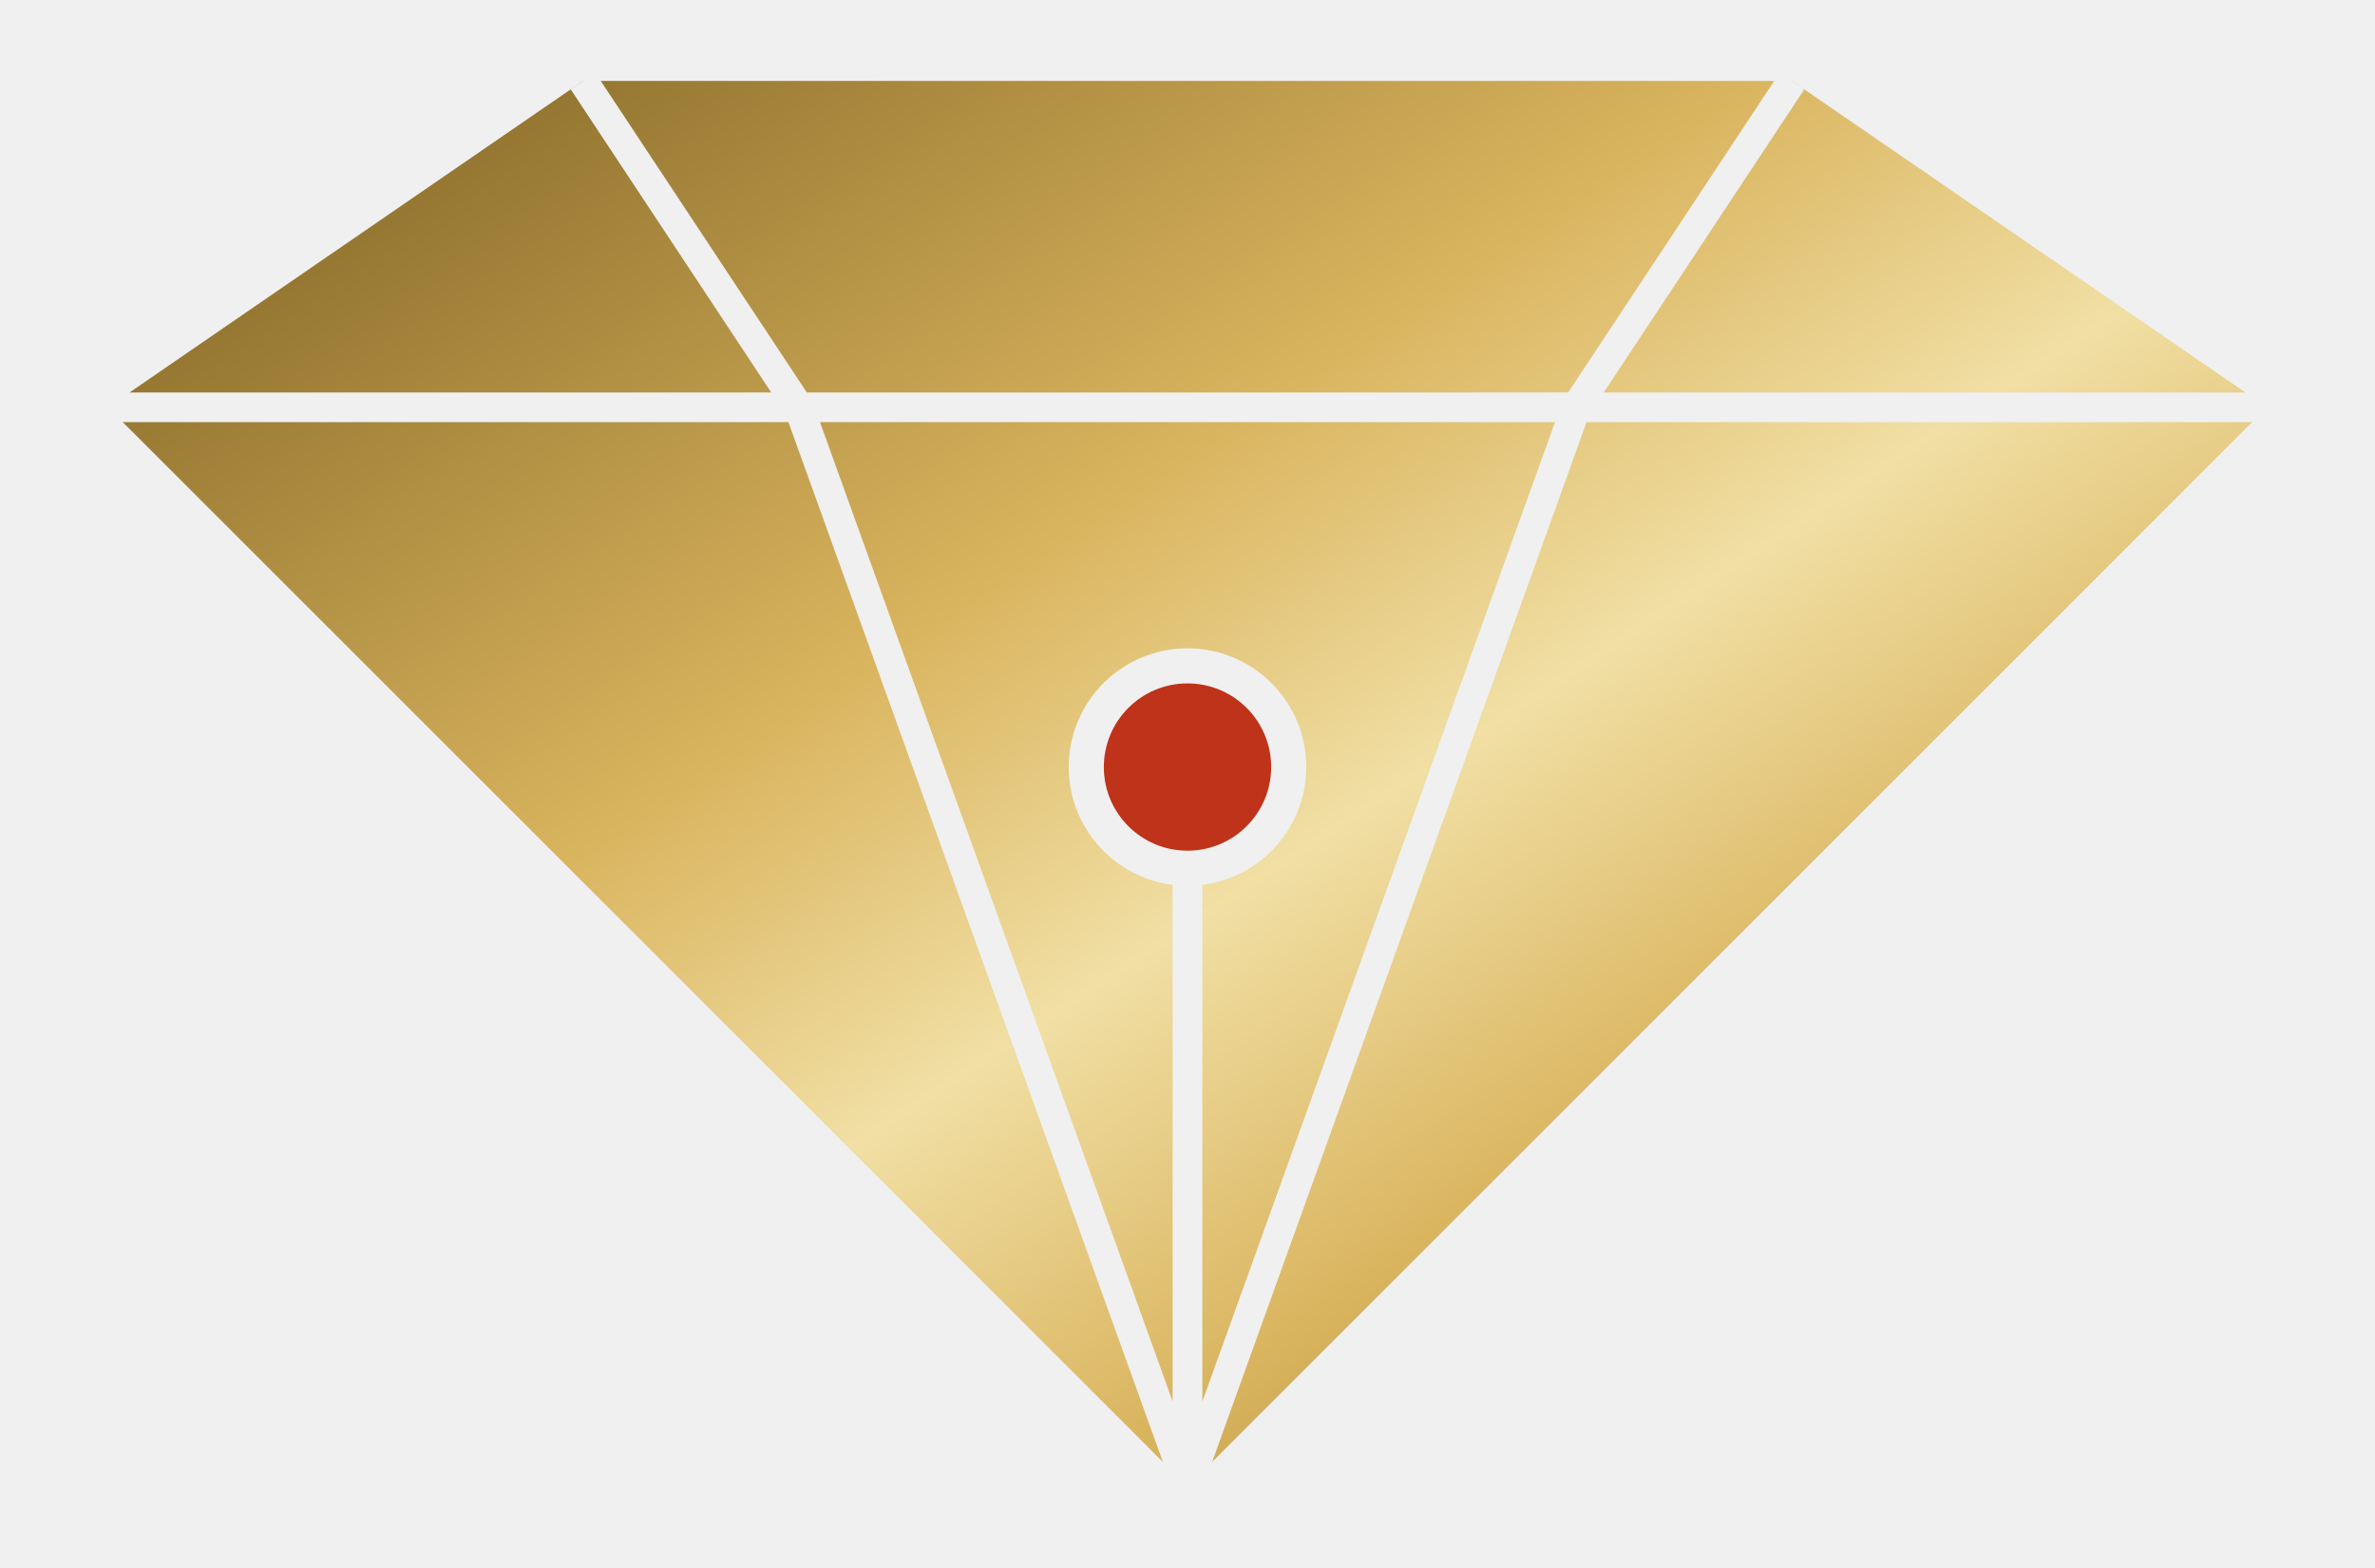
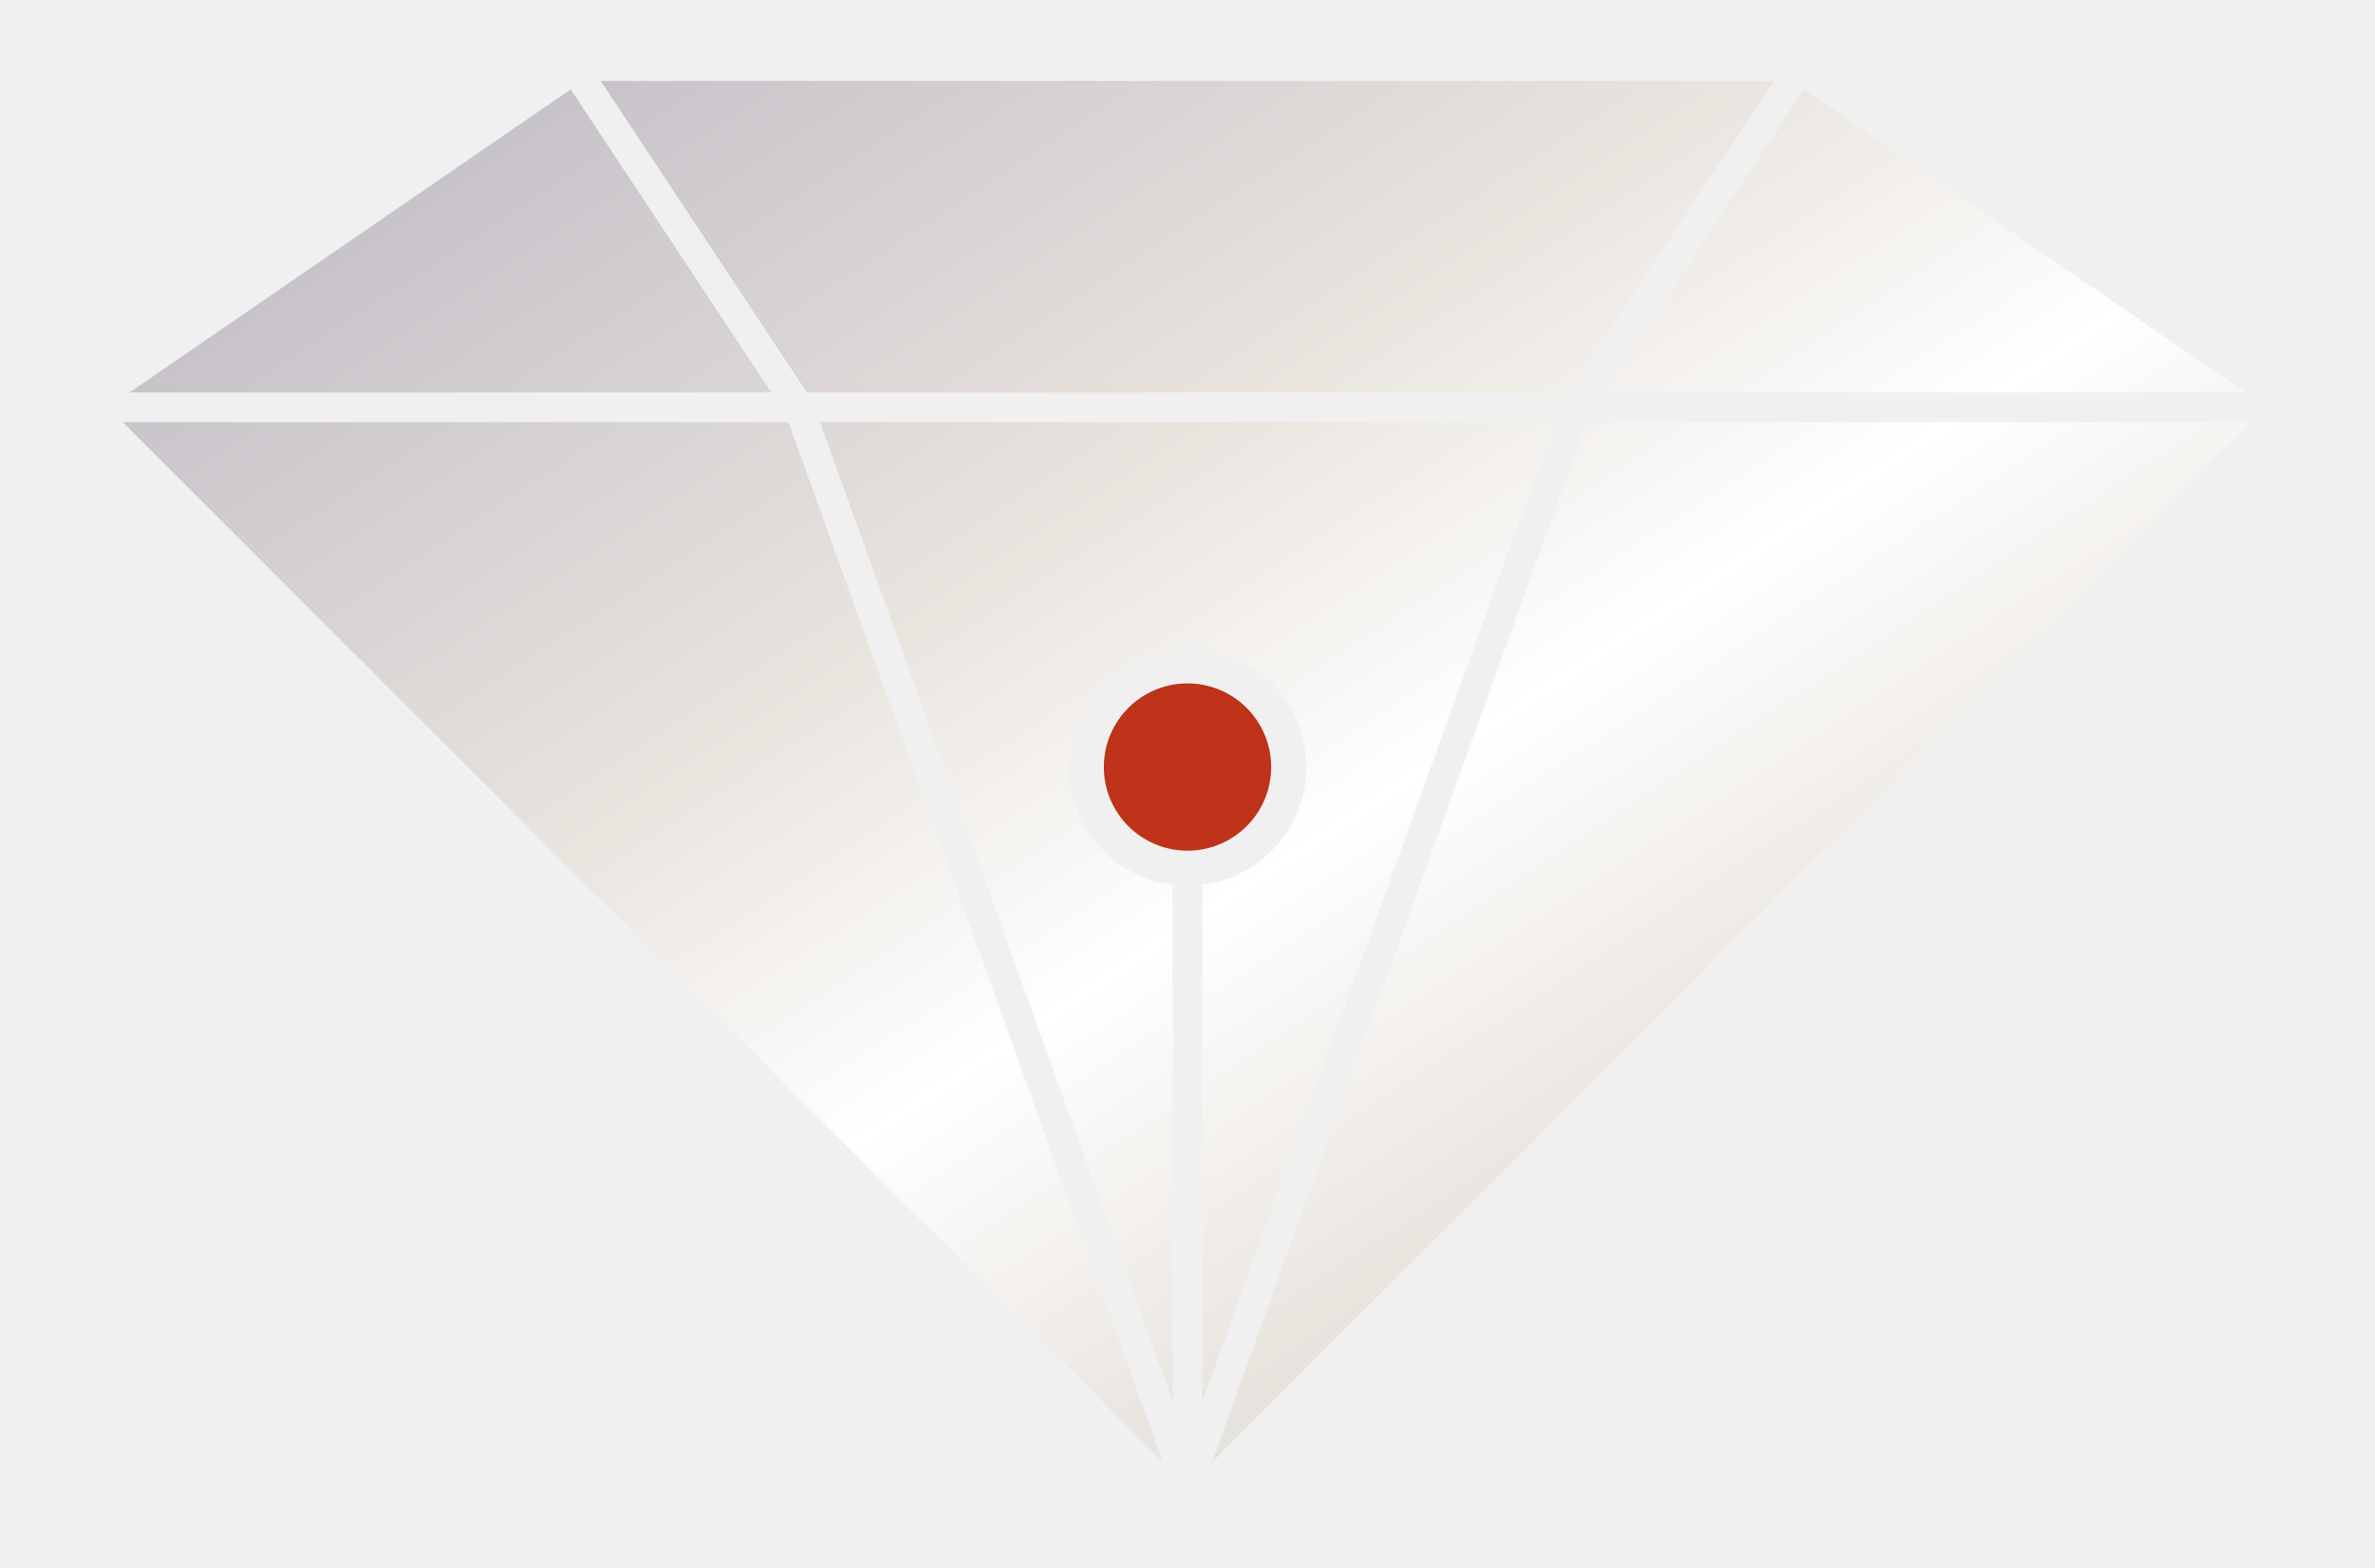
<svg xmlns="http://www.w3.org/2000/svg" viewBox="0 0 880 580.96">
  <defs>
    <linearGradient id="g10" x1="0" y1="0" x2="1" y2="1">
-       <stop offset="0" stop-color="#7A5E1F" />
-       <stop offset=".38" stop-color="#D9B45E" />
-       <stop offset=".55" stop-color="#F1DFA4" />
-       <stop offset=".72" stop-color="#D9B45E" />
-       <stop offset="1" stop-color="#8A6C28" />
+       <stop offset="0" stop-color="#B9B5C1" />
+       <stop offset=".38" stop-color="#E9E4DE" />
+       <stop offset=".55" stop-color="#FFFFFF" />
+       <stop offset=".72" stop-color="#E9E4DE" />
+       <stop offset="1" stop-color="#BFC6CE" />
    </linearGradient>
    <mask id="k11" maskUnits="userSpaceOnUse" x="-70" y="-70" width="1020" height="720.96">
      <rect x="-70" y="-70" width="1020" height="720.96" fill="#fff" />
      <path d="M16 150.96L864 150.96M216 30L296 150.96M664 30L584 150.96M296 150.96L440 550.96M584 150.96L440 550.96M440 324.29L440 590.96" stroke="#000" stroke-width="11" />
      <circle cx="440" cy="284.29" r="44" fill="#000" />
    </mask>
  </defs>
  <g mask="url(#k11)">
    <path d="M216 30L664 30L840 150.96L440 550.96L40 150.96Z" fill="url(#g10)" />
  </g>
  <circle cx="440" cy="284.29" r="31" fill="#BE3319" />
</svg>
